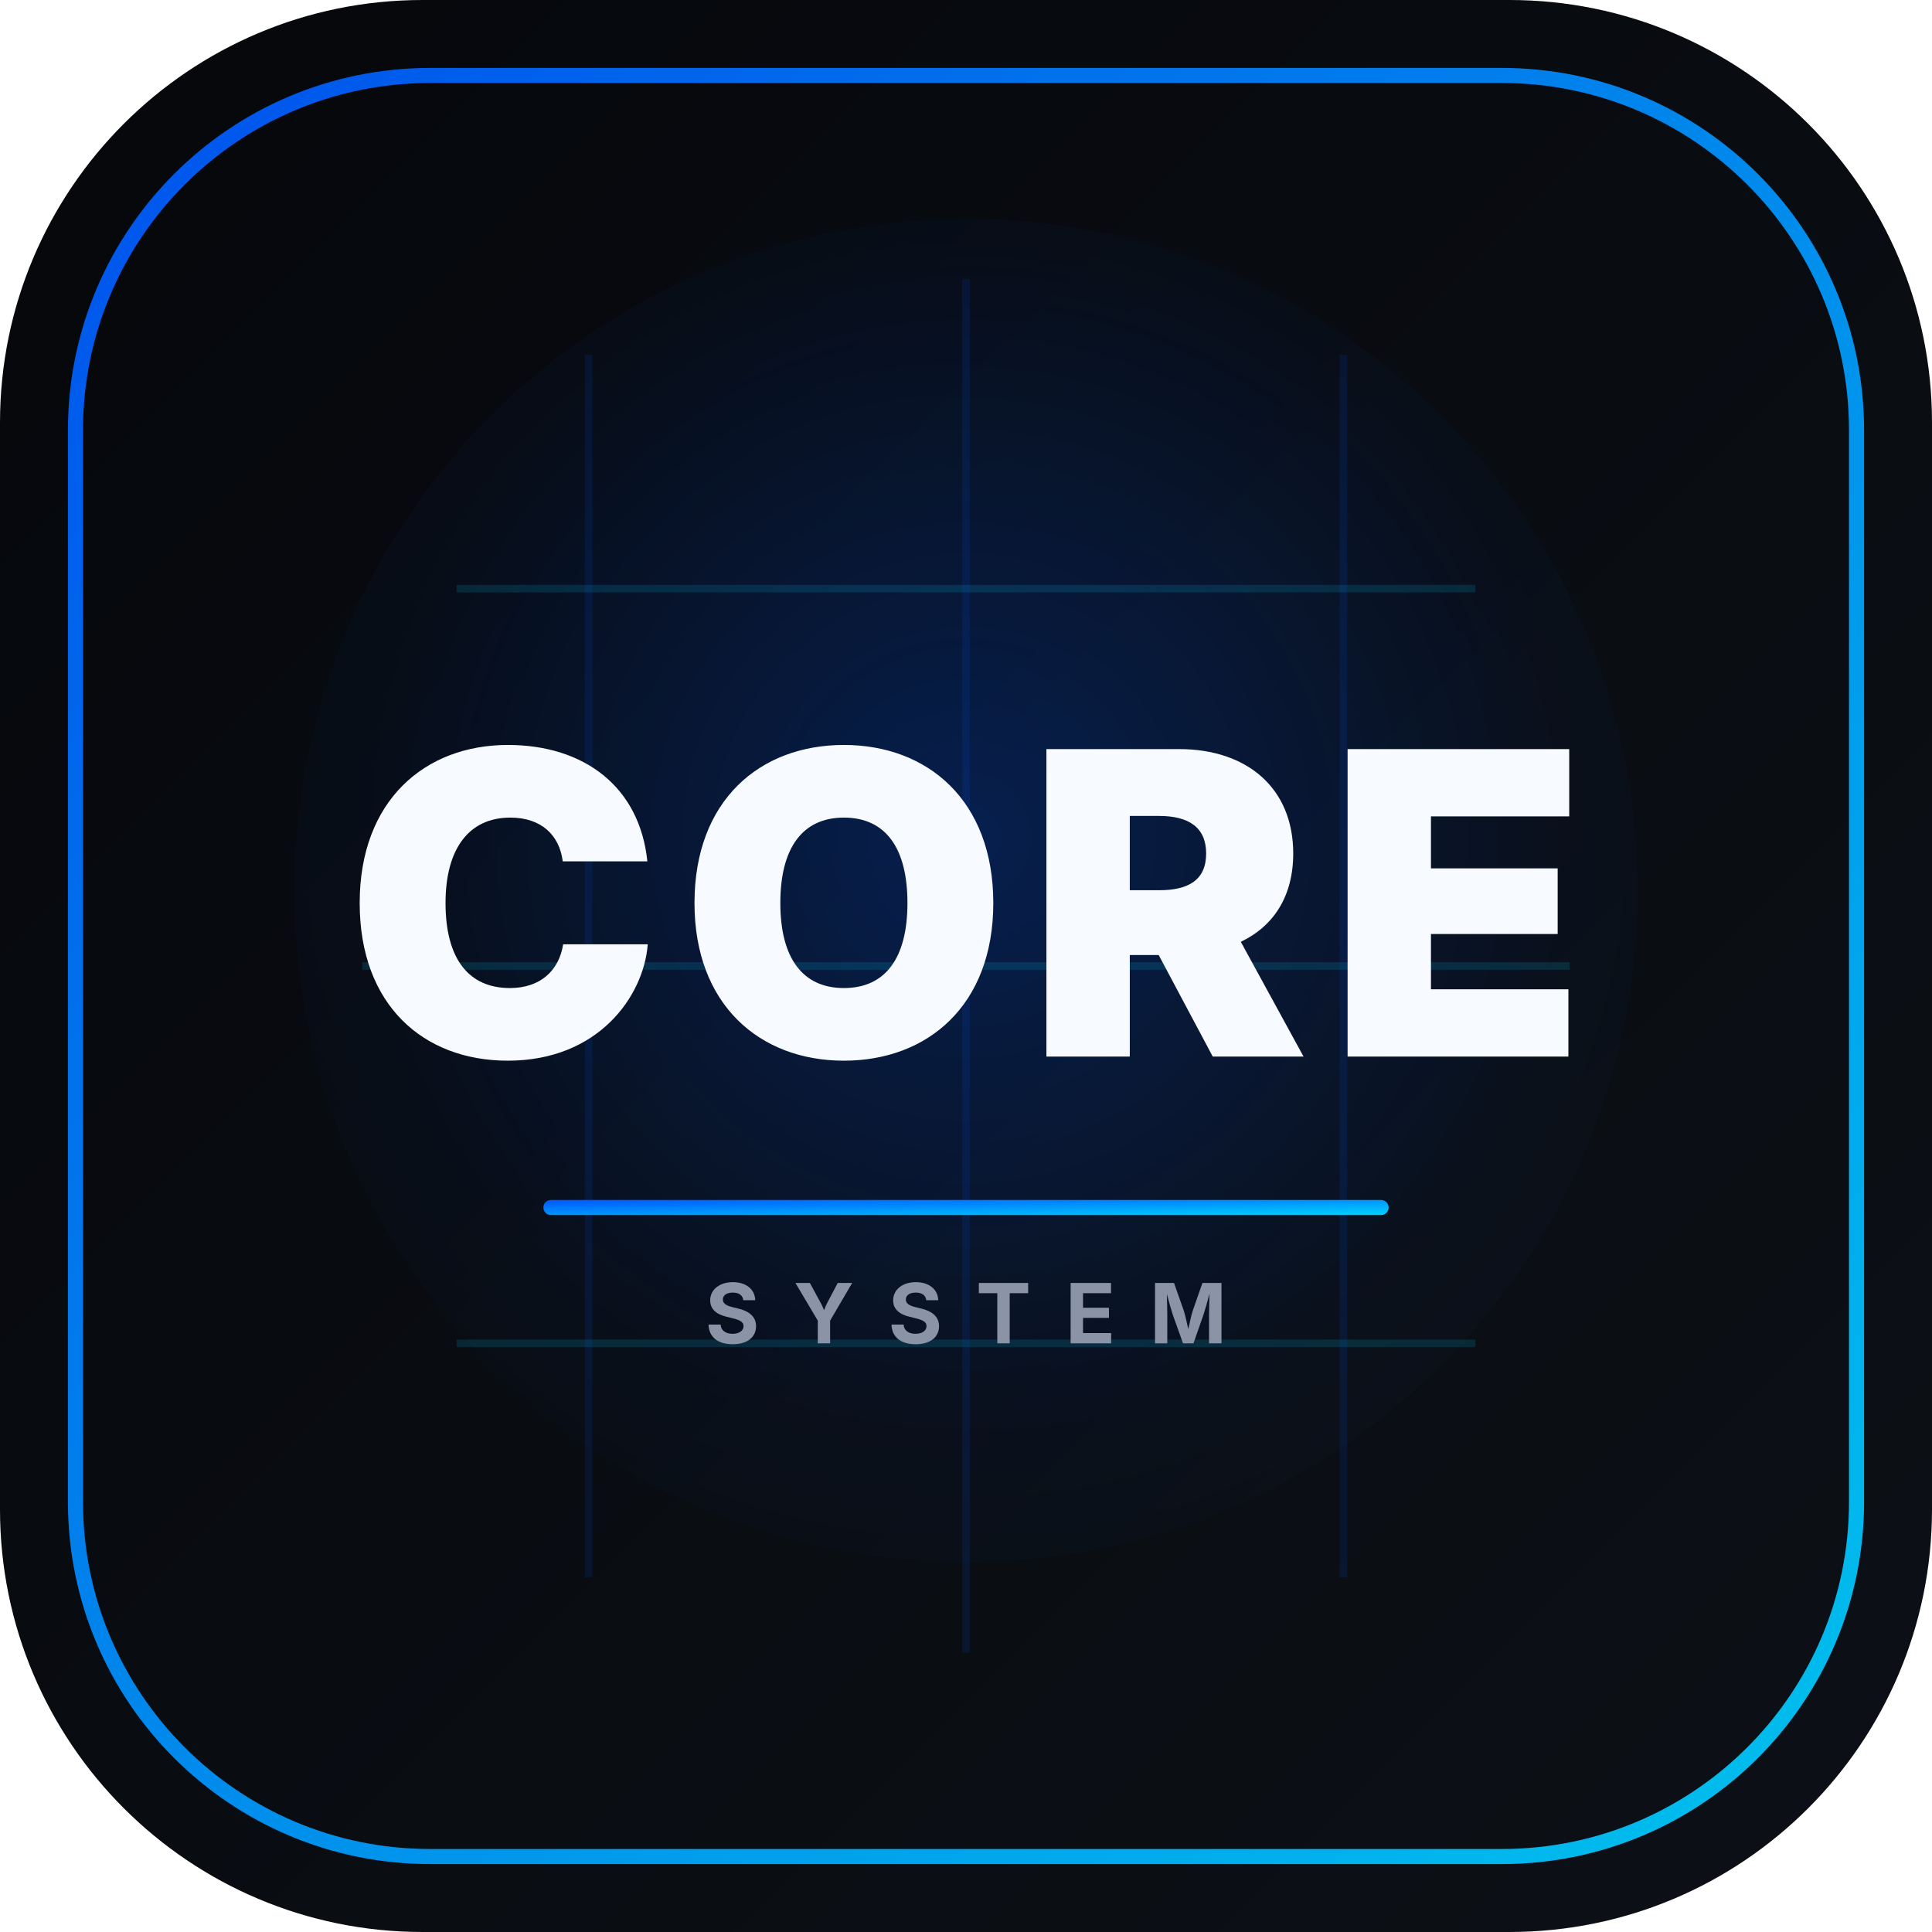
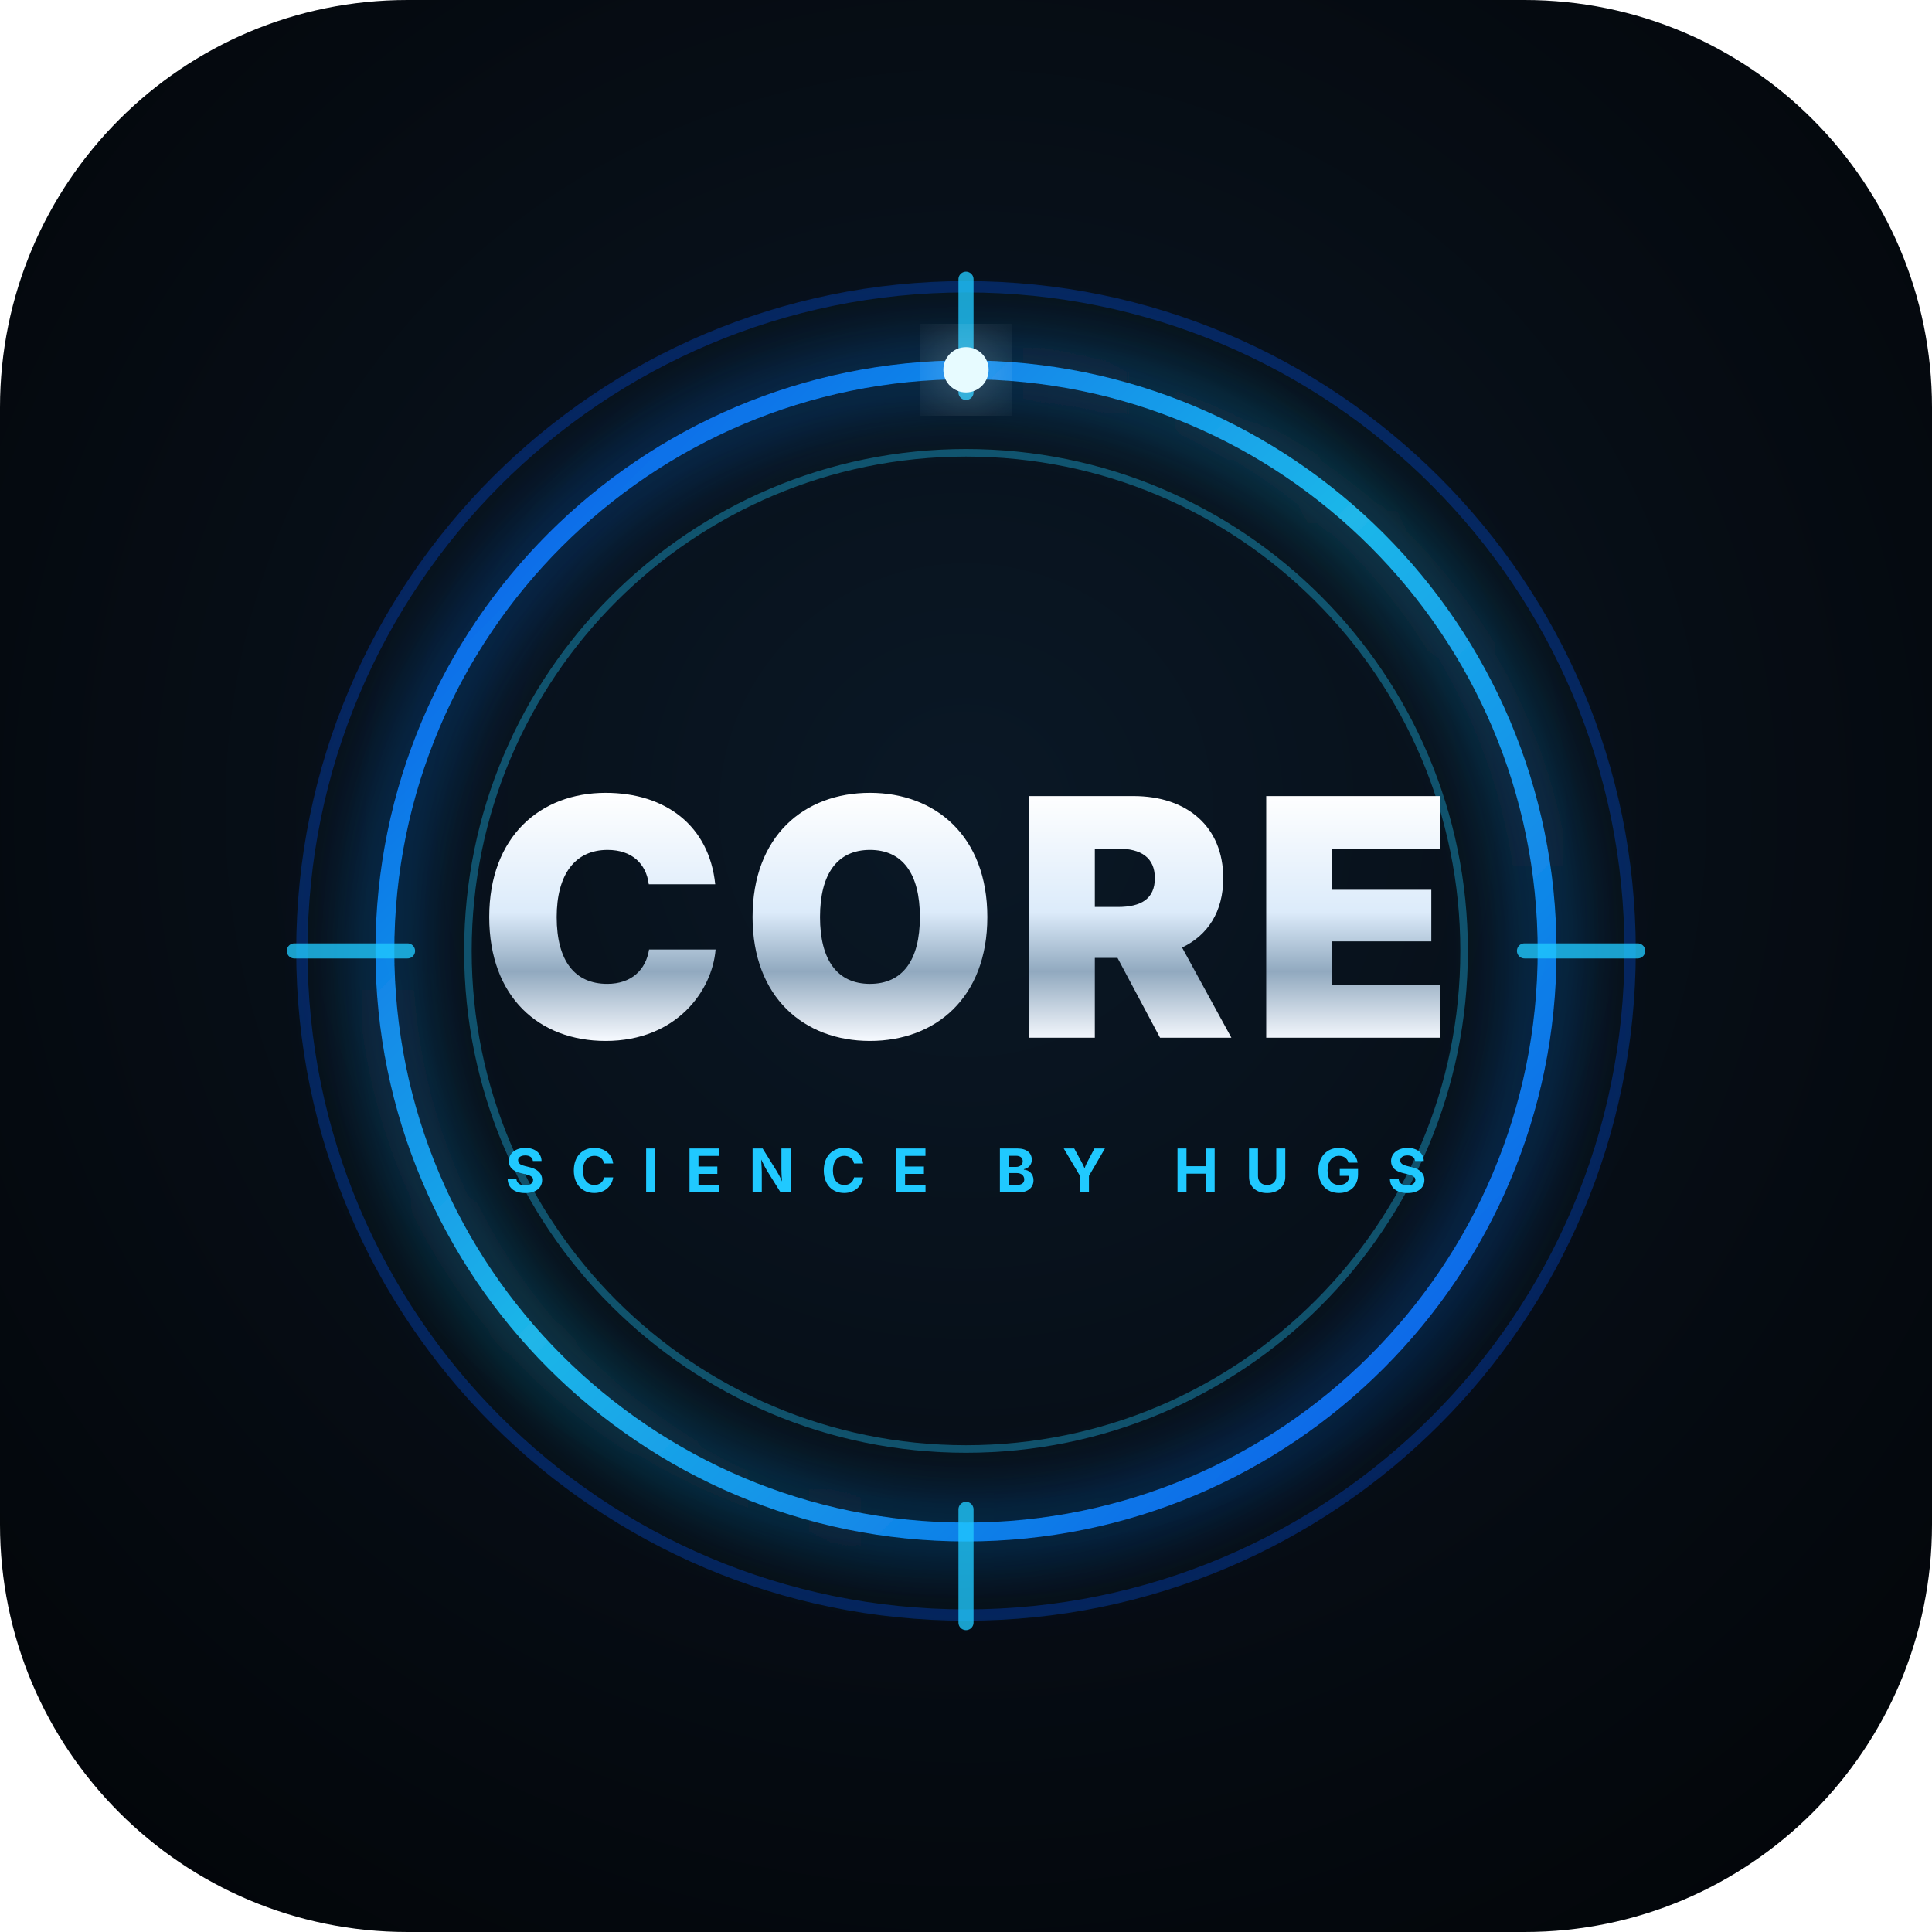
- <svg xmlns="http://www.w3.org/2000/svg" viewBox="0 0 512 512" role="img" aria-labelledby="title desc">
+ <svg xmlns="http://www.w3.org/2000/svg" viewBox="0 0 512 512" role="img" aria-label="CORE app icon">
  <defs>
-     <linearGradient id="bg" x1="0" y1="0" x2="1" y2="1">
-       <stop offset="0" stop-color="#05070B" />
-       <stop offset="1" stop-color="#0D1117" />
+     <radialGradient id="bg" cx="50%" cy="42%" r="78%">
+       <stop offset="0" stop-color="#0A1826" />
+       <stop offset=".65" stop-color="#050A10" />
+       <stop offset="1" stop-color="#020407" />
+     </radialGradient>
+     <linearGradient id="ring" x1="0" y1="0" x2="1" y2="1">
+       <stop stop-color="#0057FF" />
+       <stop offset=".48" stop-color="#20C9FF" />
+       <stop offset="1" stop-color="#0057FF" />
    </linearGradient>
-     <linearGradient id="edge" x1="0" y1="0" x2="1" y2="1">
-       <stop offset="0" stop-color="#0057FF" />
-       <stop offset="1" stop-color="#00D2FF" />
+     <linearGradient id="metal" x1="0" y1="0" x2="0" y2="1">
+       <stop offset="0" stop-color="#FFFFFF" />
+       <stop offset=".48" stop-color="#DCEBFA" />
+       <stop offset=".72" stop-color="#91A9BF" />
+       <stop offset="1" stop-color="#F7FAFF" />
    </linearGradient>
-     <radialGradient id="glow" cx="50%" cy="46%" r="62%">
-       <stop offset="0" stop-color="#0057FF" stop-opacity=".26" />
-       <stop offset=".72" stop-color="#0057FF" stop-opacity=".04" />
-       <stop offset="1" stop-color="#0057FF" stop-opacity="0" />
-     </radialGradient>
+     <filter id="glow" x="-50%" y="-50%" width="200%" height="200%">
+       <feGaussianBlur stdDeviation="10" result="blur" />
+       <feMerge>
+         <feMergeNode in="blur" />
+         <feMergeNode in="SourceGraphic" />
+       </feMerge>
+     </filter>
  </defs>
-   <rect width="512" height="512" rx="112" fill="url(#bg)" />
-   <rect x="20" y="20" width="472" height="472" rx="94" fill="none" stroke="url(#edge)" stroke-width="4" opacity=".92" />
-   <circle cx="256" cy="236" r="178" fill="url(#glow)" />
-   <path d="M121 156h270M96 256h320M121 356h270" stroke="#00D2FF" stroke-width="2" opacity=".14" />
-   <path d="M156 94v324M256 74v364M356 94v324" stroke="#0057FF" stroke-width="2" opacity=".12" />
-   <text x="256" y="280" text-anchor="middle" font-family="Inter, Arial, Helvetica, sans-serif" font-size="112" font-weight="900" letter-spacing="5" fill="#F7FAFF">CORE</text>
-   <rect x="144" y="318" width="224" height="4" rx="2" fill="url(#edge)" />
-   <text x="256" y="356" text-anchor="middle" font-family="Inter, Arial, Helvetica, sans-serif" font-size="22" font-weight="700" letter-spacing="9" fill="#8A94A6">SYSTEM</text>
+   <rect width="512" height="512" rx="108" fill="url(#bg)" />
+   <circle cx="256" cy="252" r="176" fill="none" stroke="#0057FF" stroke-width="3" opacity=".3" />
+   <circle cx="256" cy="252" r="154" fill="none" stroke="url(#ring)" stroke-width="5" opacity=".9" filter="url(#glow)" />
+   <circle cx="256" cy="252" r="132" fill="none" stroke="#20C9FF" stroke-width="2" opacity=".35" />
+   <path d="M256 74v30M256 400v30M78 252h30M404 252h30" stroke="#20C9FF" stroke-width="4" stroke-linecap="round" opacity=".78" />
+   <circle cx="256" cy="98" r="6" fill="#E7FBFF" filter="url(#glow)" />
+   <text x="256" y="275" text-anchor="middle" fill="url(#metal)" font-family="Arial Black, Inter, Arial, sans-serif" font-size="88" font-weight="900" letter-spacing="4">CORE</text>
+   <text x="256" y="316" text-anchor="middle" fill="#20C9FF" font-family="Inter, Arial, sans-serif" font-size="16" font-weight="700" letter-spacing="7">SCIENCE BY HUGS</text>
</svg>
